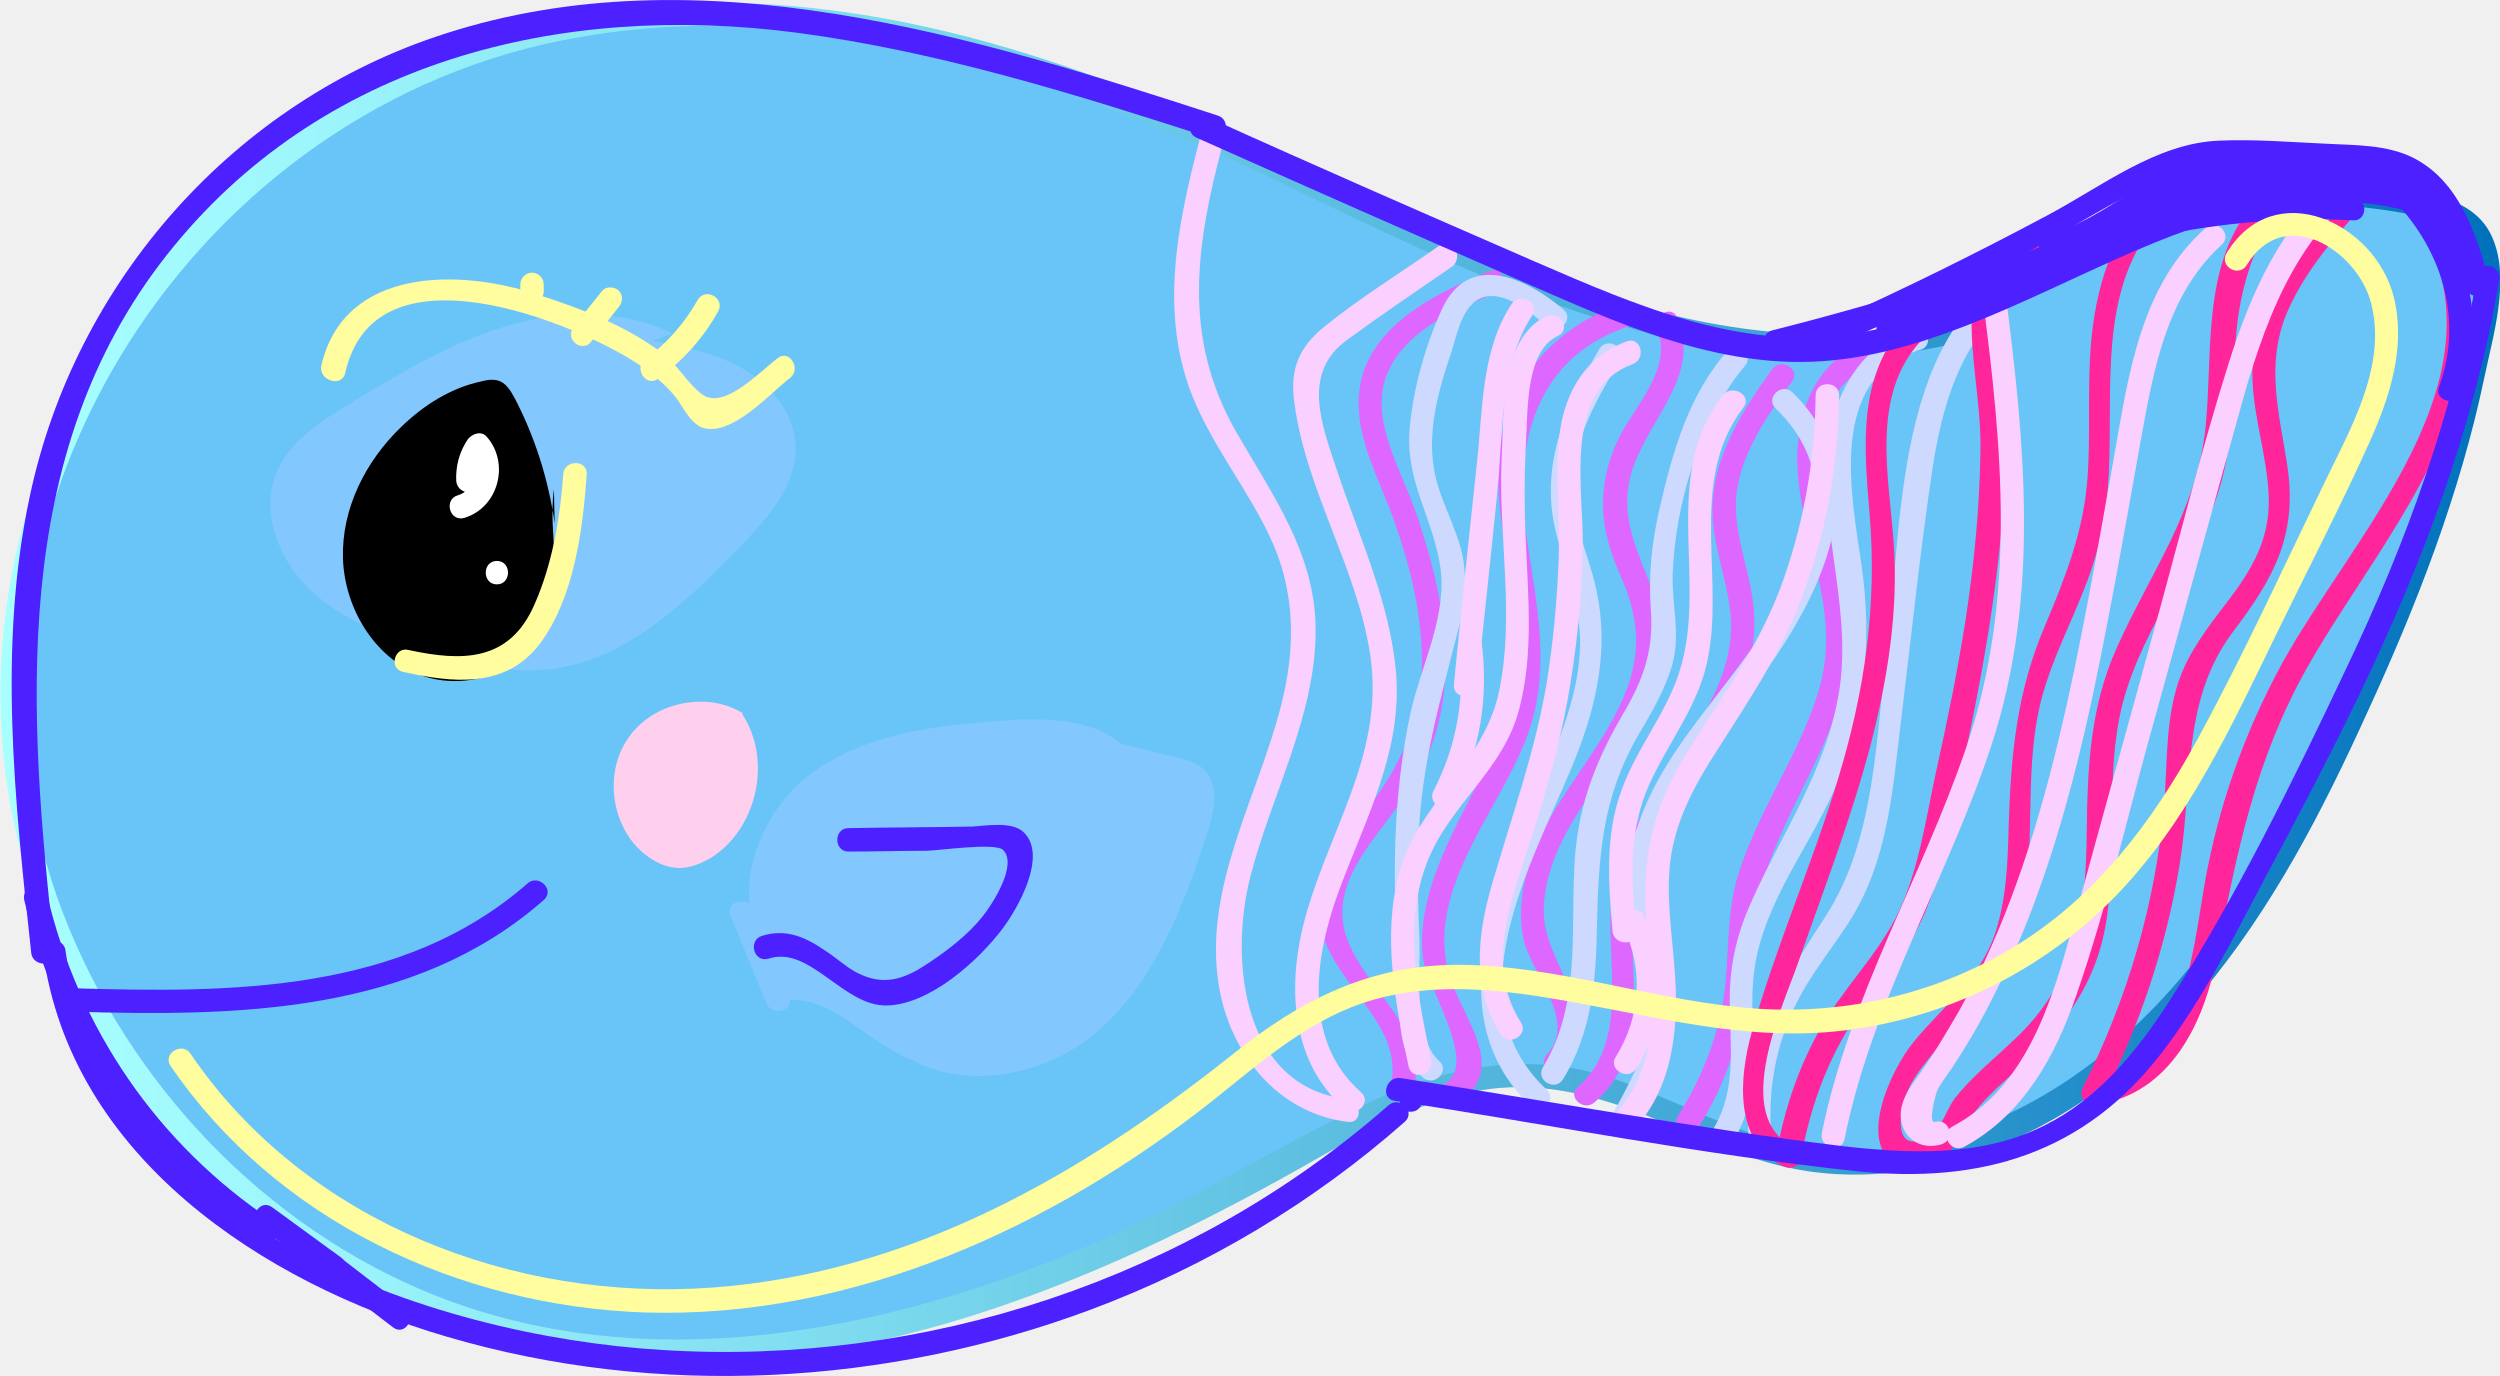
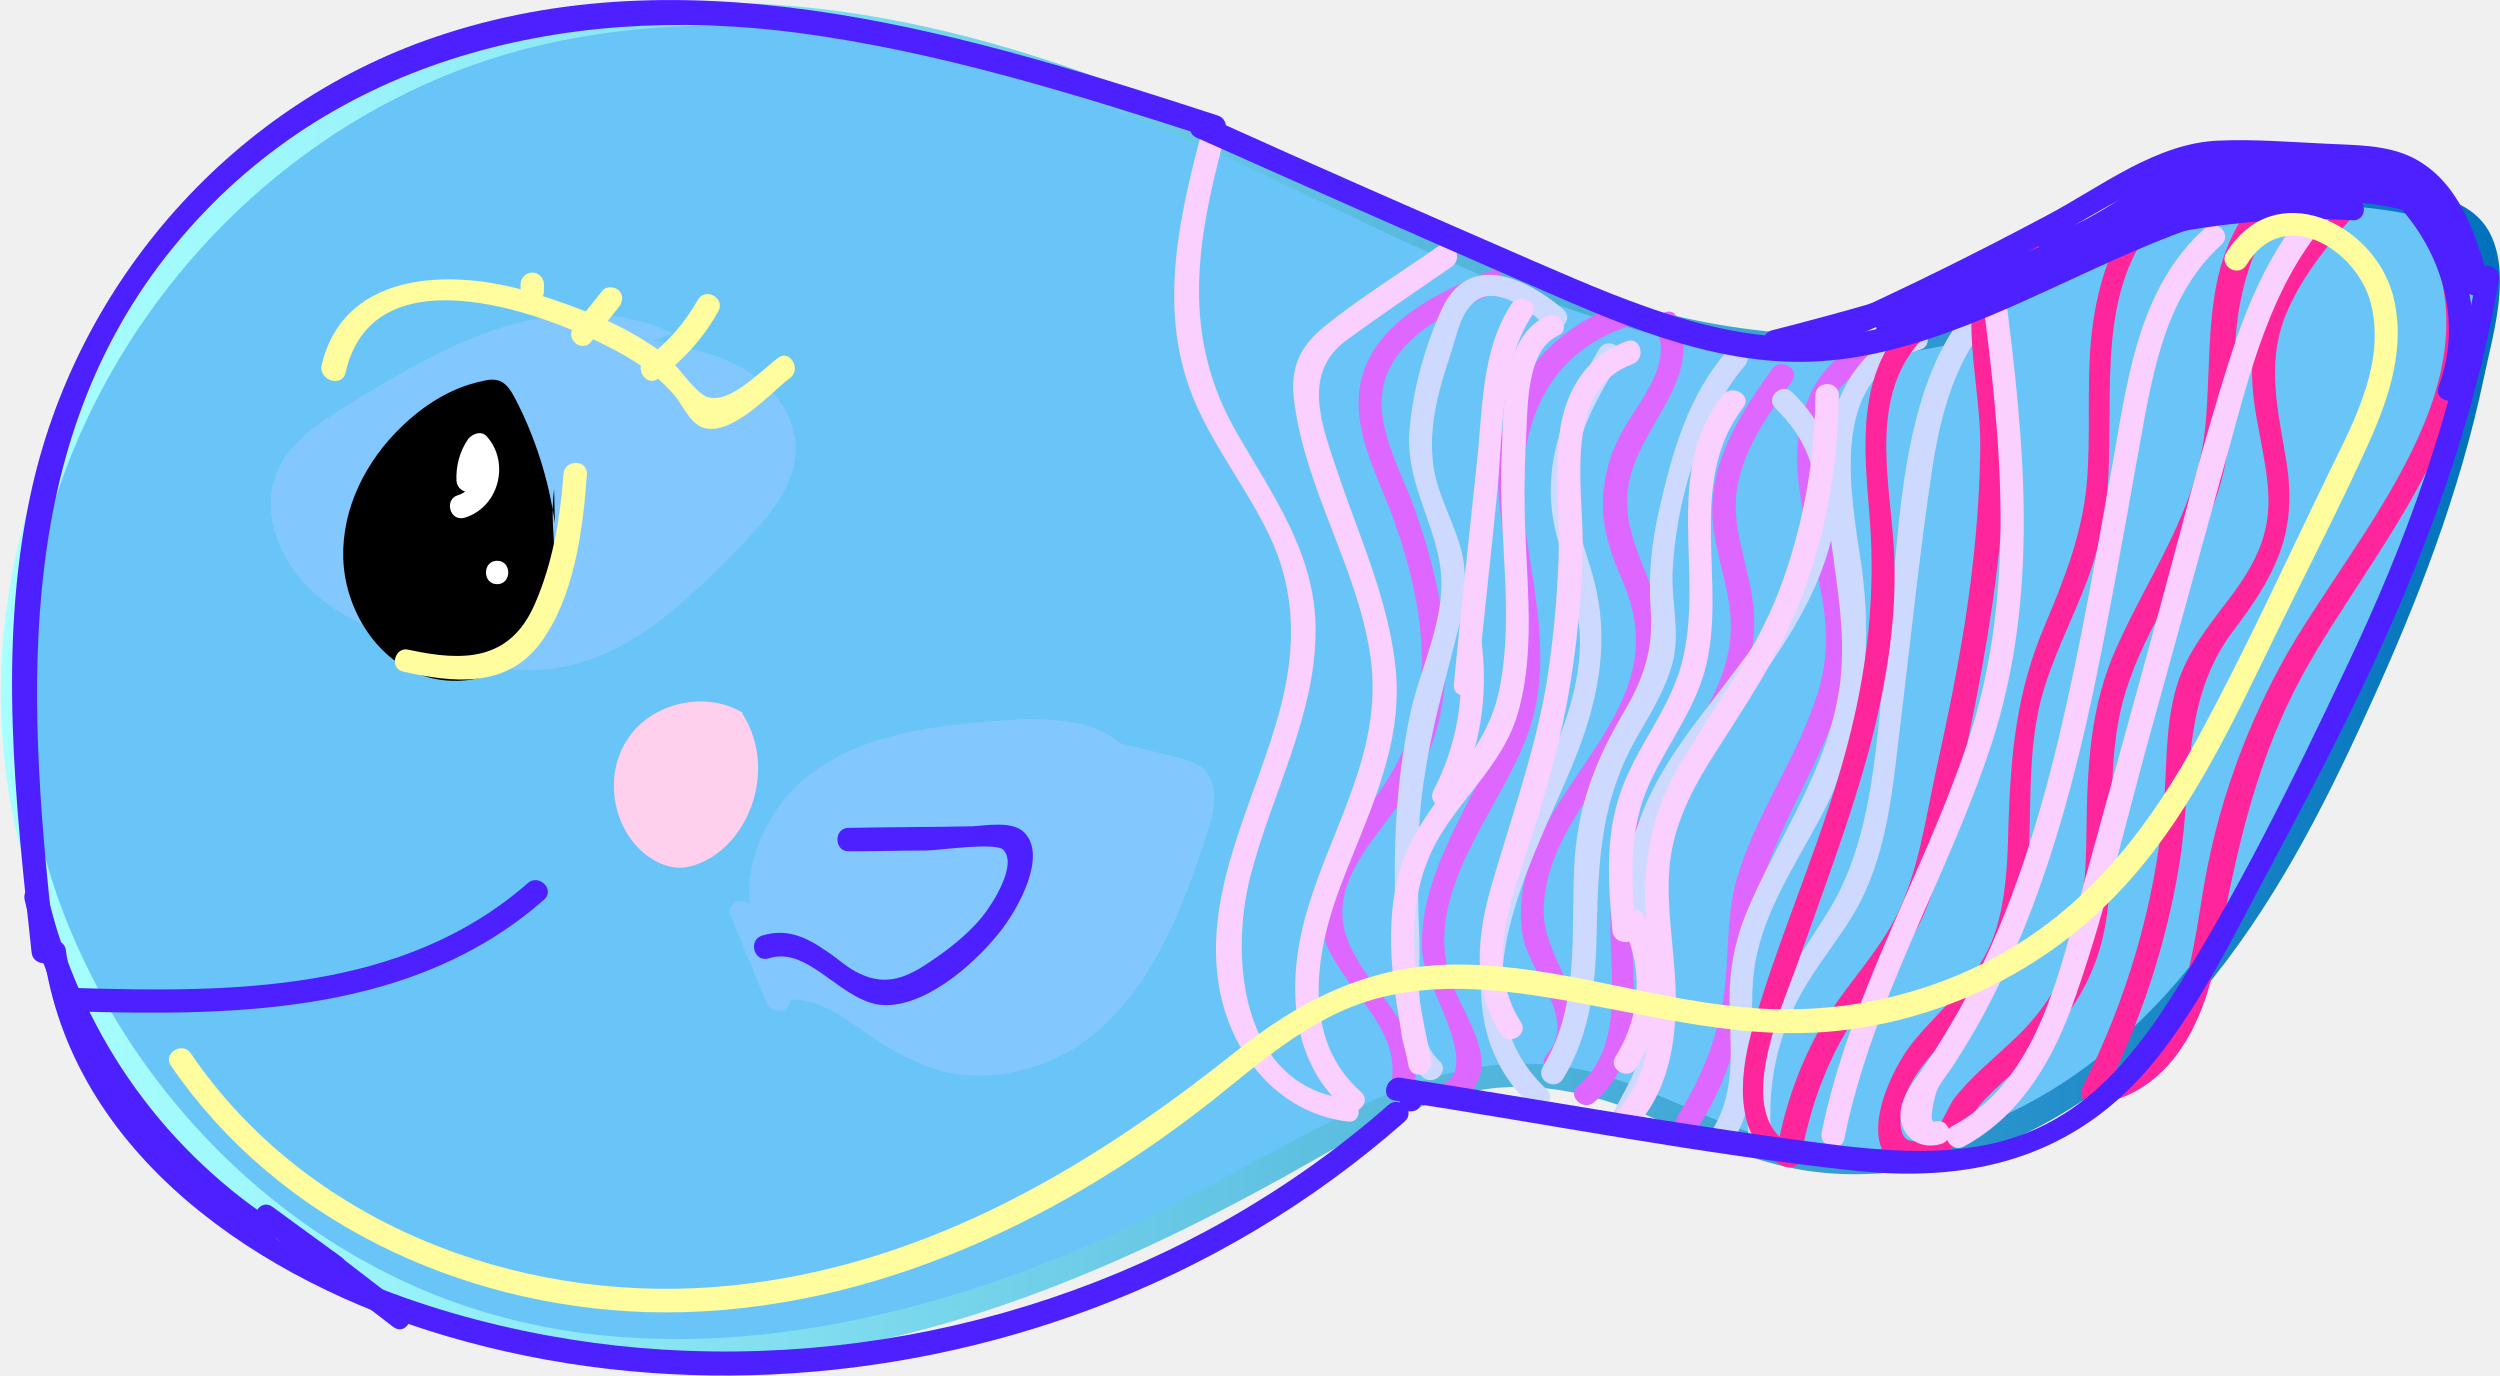
- <svg xmlns="http://www.w3.org/2000/svg" version="1.1" id="Layer_1" x="0px" y="0px" viewBox="0 0 320 176.1" style="enable-background:new 0 0 320 176.1;" xml:space="preserve">
+ <svg xmlns="http://www.w3.org/2000/svg" version="1.1" id="Layer_1" x="0px" y="0px" viewBox="0 0 320 176.1" style="enable-background:new 0 0 320 176.1;" xml:space="preserve" width="106.7" height="58.7">
  <style type="text/css">
	.st0{fill:url(#SVGID_1_);}
	.st1{fill:url(#SVGID_2_);}
	.st2{fill:#A5FFFD;}
	.st3{fill:#DE67FF;}
	.st4{fill:#CED9FF;}
	.st5{fill:#82C8FF;}
	.st6{fill:#FF259A;}
	.st7{fill:#F9D0FF;}
	.st8{fill:#FFFFFF;}
	.st9{fill:#4C20FF;}
	.st10{fill:#FFD0EE;}
	.st11{fill:#FFFD9D;}
</style>
  <g>
    <g>
      <linearGradient id="SVGID_1_" gradientUnits="userSpaceOnUse" x1="50.223" y1="-92.075" x2="48.423" y2="-94.775">
        <stop offset="0" style="stop-color:#69C5F7" />
        <stop offset="1" style="stop-color:#0071BC" />
      </linearGradient>
      <path class="st0" d="M253.8,41.4c-18.1,5.7-37.9,2.3-55.7-4.3s-34.3-16.3-51.9-23.5C118.8,2.3,87.5-2.8,59.5,7    C25.3,18.9,0.6,54.1,1.4,90.3s27.3,70.4,62.2,79.8c33.8,9.1,69.8-3.8,100.3-21c10.2-5.8,21-12.3,32.7-11.6    c11.2,0.7,20.9,7.8,31.8,10.3c15.6,3.6,32.1-2.9,44.1-13.4c12-10.6,20-24.8,26.9-39.2c8.6-17.8,15.8-36.5,18.6-56.1    c0.5-3.6,0.7-7.7-1.9-10.3c-1.5-1.5-3.7-2.1-5.8-2.5c-20.6-4.4-43,0.4-60,12.8" />
      <g>
        <linearGradient id="SVGID_2_" gradientUnits="userSpaceOnUse" x1="0.917" y1="87.387" x2="318.918" y2="87.387">
          <stop offset="0" style="stop-color:#A8FFFF" />
          <stop offset="0.12" style="stop-color:#9DF6FB" />
          <stop offset="0.332" style="stop-color:#7FDCEF" />
          <stop offset="0.611" style="stop-color:#4FB3DB" />
          <stop offset="0.943" style="stop-color:#0C7BC1" />
          <stop offset="1" style="stop-color:#0071BC" />
        </linearGradient>
        <path class="st1" d="M253.4,40c-32.8,9.8-64.2-8.1-93-21.7C133.6,5.7,104.2-3.2,74.5,1.7c-49.4,8-85.2,59.6-71.5,108.6     c6.3,22.7,22.2,42.8,42.9,54.2c24.6,13.5,53.8,12,79.8,3.5c14.2-4.6,27.6-11.1,40.6-18.4c6.7-3.8,13.5-7.8,21.1-9.6     c8.2-2,15.8-0.2,23.4,2.8c6.7,2.7,13.2,6,20.5,7.1c6,0.9,12.2,0.4,18-1.1c12.9-3.3,23.9-11.5,32.4-21.6     c9.1-10.8,15.6-23.4,21.4-36.2c6.3-13.7,11.8-27.9,14.9-42.7c1.1-5.3,3.3-12.4,1.1-17.7c-2.1-5.2-8.2-5.9-13.1-6.6     c-13.1-1.9-26.7-0.3-39,4.4c-6.2,2.4-12,5.6-17.4,9.4c-1.6,1.1-0.1,3.7,1.5,2.6c11.3-8,24.5-13,38.3-14c6.3-0.5,12.7-0.2,18.9,1     c5.2,1,8.5,3.1,8.4,8.9c-0.1,4-1.1,8.2-2,12.1c-3.1,14.2-8.3,27.9-14.4,41.1c-5.8,12.5-12.1,25-21,35.5     c-8.5,10.1-19.6,18.2-32.7,21.2c-6.5,1.5-13.2,1.5-19.6-0.3c-7.1-1.9-13.5-5.5-20.4-7.8c-11.6-3.9-22.5-1.4-33.2,3.9     c-13,6.5-25.2,14.1-38.8,19.4c-25.6,10.1-55.1,14.8-81.1,3.5c-21.4-9.3-38.4-28.1-46.2-50.1C-9.2,67.6,23.4,14.9,71.8,5.2     c33.4-6.7,65.7,5.3,95.3,19.7c26.9,13,56.7,27.1,87.1,18C256,42.3,255.2,39.4,253.4,40L253.4,40z" />
      </g>
    </g>
    <g>
      <g>
        <path class="st2" d="M255.1,38.6c-3.3,0.4-6.6,0.8-9.9,1.3c-1.9,0.2-1.9,3.2,0,3c3.3-0.4,6.6-0.8,9.9-1.3     C256.9,41.4,257,38.4,255.1,38.6L255.1,38.6z" />
      </g>
    </g>
    <g>
      <g>
        <path class="st3" d="M190.7,34.7c-7.4,3-16.8,7.6-16.8,16.9c0,5.3,2.9,10.3,4.6,15.2c2.1,6,3.6,12.2,3.5,18.5     c-0.1,6.4-2.3,11.8-6,16.9c-2.8,3.8-6.4,7.7-7.1,12.6c-1.5,9.6,10.9,14.9,9.2,23.8c-0.4,1.9,2.5,2.7,2.9,0.8     c1.6-8.3-6.3-12.5-8.7-19.6c-1.8-5.5,1.8-10.2,4.9-14.3c2.9-3.8,5.4-7.5,6.7-12.1c2.6-9.3,0.3-19.3-2.8-28.2     c-2-5.6-6.3-12.4-3.1-18.3c2.6-4.9,8.5-7.4,13.4-9.4C193.3,36.9,192.5,34,190.7,34.7L190.7,34.7z" />
      </g>
    </g>
    <g>
      <g>
        <path class="st3" d="M186.5,141.2c6.8-4.2,0.7-10.9-0.9-16.1c-3.4-10.8,6-20.9,9.7-30.4c3.4-8.7,1.4-17.1,0.1-26     c-1.8-11.7,1.1-23.3,13.6-27.1c1.8-0.6,1.1-3.5-0.8-2.9c-6.8,2.1-12.5,6.9-15,13.7c-3.5,9.4,0.4,19.1,1.1,28.6     c0.9,11.3-5.9,19.2-9.9,29.1c-1.6,3.9-2.7,8.1-2.3,12.3c0.4,3.8,7.1,13.6,3,16.2C183.3,139.7,184.8,142.3,186.5,141.2     L186.5,141.2z" />
      </g>
    </g>
    <g>
      <g>
        <path class="st3" d="M212.1,42.2c2.1,4.9-2.9,9.8-4.9,13.9c-1.4,2.8-2.1,5.9-2,9c0.1,3.2,1.1,6.1,2.4,9c2.6,6,2.4,11-0.6,16.9     c-3.5,7-9.3,12.7-11.5,20.4c-0.8,2.8-1.1,5.9-0.5,8.8c1,4.5,7,10.4,3,14.8c-1.3,1.4,0.8,3.5,2.1,2.1c6.1-6.6-2.6-13.5-2.5-20.5     c0.1-10.5,9.9-18.2,13.5-27.5c1.4-3.6,2-7.4,1.1-11.2c-1.4-5.6-4.8-9.9-3.7-16c1.3-7.4,9.6-13.3,6.2-21.2     C214,38.9,211.4,40.4,212.1,42.2L212.1,42.2z" />
      </g>
    </g>
    <g>
      <g>
        <path class="st3" d="M204.1,141.1c6.3-5.5,5-13.6,4.8-21.1c-0.1-9.3,5.1-16.2,9.8-23.8c3.6-5.8,6.6-12,5.7-19     c-0.6-5-2.9-9.8-2-14.9c0.9-5,4.1-9.5,7-13.5c1.1-1.6-1.5-3.1-2.6-1.5c-4.2,5.9-8.3,12.3-7.5,19.9c0.5,4.9,2.7,9.5,2.2,14.5     c-0.4,4.3-2.5,8.3-4.7,12c-3.6,5.9-8,11.5-9.9,18.2c-2.5,8.7,2.7,20.5-4.9,27.2C200.5,140.2,202.6,142.4,204.1,141.1L204.1,141.1     z" />
      </g>
    </g>
    <g>
      <g>
        <path class="st3" d="M237.3,44.4c-5.7,3.2-7.6,9.7-7.2,15.9c0.7,10.1,5.9,18.5,2.5,28.7c-2.6,8.2-7.9,15.3-10.3,23.6     c-1.4,5-0.9,10.2-1.7,15.3c-0.9,5.4-2.9,10.3-5.8,14.9c-1,1.6,1.6,3.1,2.6,1.5c4.8-7.5,6.2-15.2,6.8-24     c0.7-9.6,5.9-17.3,9.6-25.9c3-6.9,4-13.5,2.3-20.8c-1.8-8.2-7-21.1,2.7-26.6C240.5,46.1,239,43.5,237.3,44.4L237.3,44.4z" />
      </g>
    </g>
    <g>
      <g>
        <path class="st4" d="M245,42c-6.3,1.9-9.9,7.6-10.9,14c-1.6,10.6,2.9,21.1,1.4,31.9c-1.6,11-7.9,19.2-12,29.1     c-1.4,3.5-2.1,7.1-2.1,10.9c0,5.7,1,11.5-2.1,16.6c-1,1.7,1.6,3.2,2.6,1.5c4.4-7.3,1.3-15.4,2.9-23.3c1.8-9,8.4-16.3,11.3-24.9     c2.8-8.2,3.4-16.7,2.2-25.3c-1.3-9-4.5-24.1,7.4-27.7C247.6,44.4,246.8,41.5,245,42L245,42z" />
      </g>
    </g>
    <g>
      <g>
        <path class="st4" d="M209.3,143.4c2-3.6,4-7.3,4.7-11.4c0.8-4.4-0.6-7.6-1.9-11.7c-3.7-12,4.4-22.3,11.4-31.1     c8.3-10.5,18.1-27.2,5.9-39c-1.4-1.3-3.5,0.8-2.1,2.1c14.2,13.8-4.7,31.9-12.3,43.1c-4.1,5.9-7.4,13.1-6.8,20.4     c0.3,3.5,1.9,6.5,2.7,9.9c1.4,5.9-1.3,11.1-4.1,16.2C205.8,143.6,208.4,145.1,209.3,143.4L209.3,143.4z" />
      </g>
    </g>
    <g>
      <g>
        <path class="st4" d="M221.2,44.8c-5.1,5.8-7.1,13-8.8,20.4c-1,4.4-1.4,8.3-1.1,12.8c0.4,5.1-0.9,8.9-3.5,13.3     c-3.8,6.5-6,12.4-6.3,20c-0.4,8.6,0.7,17.6-4,25.3c-1,1.7,1.6,3.2,2.6,1.5c3.6-5.9,4.2-12.5,4.3-19.2c0.2-9.1,0.6-16.7,5.3-24.8     c1.7-2.9,3.5-5.9,4.4-9.2c1-3.8-0.1-7.5,0-11.4c0.3-8.7,3.5-19.9,9.2-26.6C224.6,45.5,222.5,43.3,221.2,44.8L221.2,44.8z" />
      </g>
    </g>
    <g>
      <g>
        <path class="st4" d="M198,139.5c-12.9-12-0.7-30.9,4.1-43.6c2.7-7.2,3.9-14.3,1.9-21.8c-1.1-4.1-2.9-8-2.7-12.4     c0.2-5.7,3.2-10.8,6-15.5c1-1.7-1.6-3.2-2.6-1.5c-4.4,7.6-7.8,15.1-5.4,24c1.3,5.1,3.3,9.6,2.9,15c-0.4,6.2-3,12-5.5,17.6     c-5.5,12.2-12.5,29.3-0.7,40.3C197.2,142.9,199.4,140.8,198,139.5L198,139.5z" />
      </g>
    </g>
    <g>
      <g>
        <path class="st4" d="M200.1,39.6c-4.8-4.1-12.1-7.4-15.5-0.1c-2.2,4.8-3.8,10.5-4.2,15.8c-0.4,6.3,2.9,10.9,3.9,16.9     c1.1,6.3-2.3,12.7-3.7,18.8c-1.2,5.5-1.8,11.1-2,16.7c-0.2,6.2,0.1,12.3,0.4,18.4c0.2,4.1-0.2,8.8,3.1,11.8     c1.4,1.3,3.6-0.8,2.1-2.1c-3.3-3-2.4-11.1-2.5-15.2c-0.2-4.6-0.3-9.2-0.1-13.8c0.4-9.2,2.8-17.3,5-26c0.8-3,1.2-6.1,0.7-9.2     c-0.8-4.4-3.5-8.1-3.9-12.7c-0.5-4.7,0.9-9.5,2.4-13.9c0.8-2.5,1.5-6.8,4.8-7.1c2.6-0.2,5.5,2.2,7.3,3.8     C199.5,43,201.6,40.9,200.1,39.6L200.1,39.6z" />
      </g>
    </g>
    <g>
      <g>
        <path class="st4" d="M226.7,145.3c-0.4-5.9,0.6-11.5,3.2-16.8c1.9-3.9,4.8-7.3,7.1-11c4.8-7.8,5.3-17,6.4-25.8     c1.3-10.7,2.4-21.4,4-32c1.5-9.7,5-20.7,15.6-23.6c1.9-0.5,1.1-3.4-0.8-2.9c-19.7,5.4-18.6,33.1-20.6,49.1     c-1.5,11.7-1.4,25-8,35.1c-5.9,9-10.5,16.8-9.8,27.9C223.8,147.2,226.8,147.2,226.7,145.3L226.7,145.3z" />
      </g>
    </g>
    <g>
      <path class="st5" d="M98.8,122.6c-5.8-6.8-2.3-18,4.8-23.4s16.5-6.4,25.4-7c6.1-0.4,13.6,0,16.4,5.5c1.8,3.5,0.7,7.8-0.4,11.6    c-2,7-4.1,14.3-8.8,19.9c-4.7,5.6-12.6,9.2-19.4,6.5c-6-2.3-10.9-9-17.1-7.5" />
    </g>
    <g>
      <path class="st5" d="M86.1,42.7c-6.7-3.3-14.7-3-21.8-0.8s-13.5,6.1-19.9,10C41,54,37.4,56.3,35.6,60c-2.4,5.1-0.1,11.4,3.9,15.3    s9.4,6,14.8,7.7c5.1,1.7,10.3,3.2,15.6,2.7c9.9-0.9,17.7-8.4,24.6-15.5c3.7-3.8,7.7-8.2,7.3-13.5c-0.3-4-3.2-7.5-6.7-9.5    c-3.5-2-7.5-2.8-11.5-3.6" />
    </g>
    <g>
      <g>
        <path class="st5" d="M101,127.6c-1.5-3.7-3.1-7.5-4.6-11.2c-0.7-1.8-3.6-1-2.9,0.8c1.5,3.7,3.1,7.5,4.6,11.2     C98.8,130.2,101.7,129.4,101,127.6L101,127.6z" />
      </g>
    </g>
    <g>
      <path class="st5" d="M130.5,92c6.8,1.7,13.5,3.3,20.3,5c1.1,0.3,2.3,0.6,3.2,1.4c2.1,1.9,1.5,5.3,0.6,8    c-3.1,9.6-6.9,19.7-14.7,26.1c-7.8,6.4-20.9,7.6-27.3-0.3" />
    </g>
    <g>
      <g>
        <path class="st6" d="M244,41.3c-6.3,6.8-5.4,15.9-4.7,24.4c1,11.7-0.6,22.7-4,33.9c-3.3,11-8,21.5-11.1,32.6     c-1.6,5.8-2.3,14,4.1,17.1c0.8,0.4,2,0.1,2.2-0.9c1-5.7,2.8-11.1,5.7-16.1c2.7-4.7,6.7-8.6,9.2-13.4c2.5-4.7,3.4-10,4.6-15.1     c1.3-6,2.6-12,3.7-18.1c2-11.2,3.4-22.6,2.9-34c-0.1-3.1-0.5-6.2-0.8-9.3c-0.4-4.1,2-6.4,5.4-8c5.5-2.6,11.1-5.2,16.7-7.8     c-0.6-0.8-1.2-1.6-1.8-2.4c-5.8,5.3-7.9,12.7-8.5,20.3c-0.4,5.6,0,11.2-0.4,16.7c-0.5,6.8-2.8,12.6-5.4,18.8     c-3.7,8.6-4.4,16.6-4.7,25.9c-0.1,4.6-0.3,9.4-1.8,13.8c-2,5.7-6.6,9.1-10.3,13.6c-2.8,3.3-8,13.9-1.3,16.3     c2,0.7,4.2-0.3,5.5-1.8c1.3-1.4,1.9-3.2,3-4.7c1.6-2.3,3.8-4.2,5.9-6.1c6.2-5.7,10.4-11.2,11.6-19.7c1.4-9.6-0.5-19.6,2.5-29     c3.3-10.4,10.9-18.7,12.8-29.6c1-5.8,0.7-11.7,1.4-17.5c0.7-6.2,4.8-20.9,14.1-14.3c-0.1-0.8-0.2-1.6-0.3-2.4     c-5.8,6.6-11.8,13.9-11.9,23.2c0,5.4,1.9,10.5,2.1,15.9c0.2,6-2.7,10.1-6.2,14.6c-2.5,3.3-4.8,6.5-5.8,10.6     c-1.2,4.6-1,9.5-1.4,14.3c-1.1,12.6-4.7,24.8-10.4,36.1c-0.6,1.3,0.4,2.4,1.7,2.2c9.6-1.4,13.9-10.6,15.5-19.2     c2.5-13.1,4.9-25.1,11.6-36.9c9.8-17.3,29.6-38.2,16.3-59.1c-1-1.6-3.6-0.1-2.6,1.5c12.9,20.2-8.1,40.8-17.2,57.6     c-4.7,8.7-8,18.1-9.7,27.8c-1.7,9.6-2.6,23.6-14.8,25.4c0.6,0.7,1.1,1.5,1.7,2.2c4.8-9.5,8.2-19.6,9.9-30.1     c1.7-10.4,0.2-20.9,6.8-29.7c5.4-7.1,8.4-12.6,6.9-21.8c-1-6.3-2.6-12.2-0.2-18.5c2.1-5.3,5.9-9.7,9.6-13.9     c0.7-0.8,0.5-1.8-0.3-2.4c-5.3-3.8-11.9-1-15.1,4.2c-4.7,7.7-3.5,17.7-4.4,26.3c-1.1,10.6-7.1,18.6-11.3,28     c-3.5,7.7-3.8,15.5-3.9,23.8c-0.1,10.3-1.3,19-9.2,26.4c-2.6,2.5-5.4,4.7-7.7,7.6c-0.8,1-1.9,4.1-3,4.7c-4.8,2.8-4-2.5-3.6-4     c0.6-2.4,2.1-4.4,3.7-6.3c5.5-6.3,10.4-10.7,11.8-19.3c1.4-8.7,0-17.7,2.2-26.2c1.4-5.3,4-10.1,5.9-15.2     c1.9-5.1,2.7-10.2,2.8-15.7c0.3-11.1-1.2-23.9,7.9-32.1c1.3-1.2-0.4-3-1.8-2.4c-5.6,2.6-11.1,5.2-16.7,7.8     c-3.7,1.8-6.8,3.4-7,7.8c-0.3,5.9,1.2,11.9,1.1,17.9c-0.1,7.3-0.8,14.5-1.9,21.7c-1,6.4-2.3,12.8-3.7,19.1     c-1.4,6.3-2.3,13.4-5.3,19.2c-2.8,5.3-7.2,9.5-10,14.8c-2.6,4.8-4.3,10-5.2,15.3c0.7-0.3,1.5-0.6,2.2-0.9     c-8.1-3.9-1.4-17.9,0.6-23.7c3.2-9.1,6.7-18.2,9.2-27.6c2.2-8.5,3.6-17.2,3-25.9c-0.6-8.6-3-19,3.5-26     C247.4,42,245.3,39.9,244,41.3L244,41.3z" />
      </g>
    </g>
    <g>
      <g>
        <path class="st7" d="M299.3,22.6c-7.3,6.2-11.2,14.9-14,23.8c-3.7,11.7-6.6,23.6-9.9,35.4c-3.3,12.1-6.7,24.2-10,36.4     c-2.7,9.8-5.9,20.9-15.5,26c-1.7,0.9-0.2,3.5,1.5,2.6c7.6-4.1,11.7-11.6,14.4-19.5c4-11.5,6.7-23.6,10-35.3     c3.4-12.4,6.9-24.9,10.3-37.3c3-11,6.4-22.3,15.4-29.9C302.9,23.5,300.8,21.4,299.3,22.6L299.3,22.6z" />
      </g>
    </g>
    <g>
      <g>
        <path class="st7" d="M247.7,143.6c-1,0.3,0.1-3.7,0.3-4.1c0.6-1.2,1.6-2.3,2.3-3.5c1.4-2.1,2.6-4.2,3.8-6.4     c2-3.8,3.8-7.7,5.4-11.7c3.7-9.4,6.3-19.2,8.4-29c2.1-10,3.9-20.1,5.7-30.2c1.8-9.7,3.1-20.4,10.8-27.4c1.4-1.3-0.7-3.4-2.1-2.1     c-8.2,7.3-9.8,18.4-11.6,28.7c-2.2,12.3-4.3,24.7-7.2,36.8c-2.9,12-6.7,24-12.8,34.8c-1.4,2.4-2.8,4.8-4.4,7.1     c-1.2,1.8-3.2,4-3,6.4c0.2,2.8,2.6,4.2,5.1,3.5C250.4,146,249.6,143.1,247.7,143.6L247.7,143.6z" />
      </g>
    </g>
    <g>
      <g>
        <path class="st7" d="M253.7,37.5c2.6,19.7,4.5,39.2-2.1,58.4c-5.7,16.6-14.9,31.8-18.4,49.1c-0.4,1.9,2.5,2.7,2.9,0.8     c3.6-17.9,13.3-33.5,18.9-50.7c6.1-18.9,4.2-38.2,1.7-57.6C256.5,35.6,253.5,35.6,253.7,37.5L253.7,37.5z" />
      </g>
    </g>
    <g>
      <g>
        <path class="st7" d="M208.5,145.2c5.1-4.9,6.2-11.8,6-18.7c-0.2-5.1-1.2-10.2-0.8-15.3c0.4-5,2.5-9.4,5.1-13.6     c4.4-7,9-13.5,11.9-21.3c3.1-8.2,4.6-16.9,4.7-25.7c0-1.9-3-1.9-3,0c-0.1,8.6-1.6,16.9-4.6,24.9c-3.1,8.1-8.1,14.6-12.5,21.9     c-3.9,6.5-5.1,12.9-4.6,20.4c0.6,8.6,2.5,18.5-4.4,25.2C205,144.4,207.1,146.5,208.5,145.2L208.5,145.2z" />
      </g>
    </g>
    <g>
      <g>
        <path class="st7" d="M220.5,50.6c-7.9,10.3-2.1,23.1-5.3,34.6c-1.6,5.8-5.7,10.4-7.7,16.1c-2.1,5.8-1.6,11.9-1.1,17.9     c0.2,1.9,3.2,1.9,3,0c-0.6-6.4-1-13,1.8-19c2.2-4.8,5.5-9,7-14.2c3.1-11.1-2.6-24,5-33.9C224.3,50.6,221.7,49.1,220.5,50.6     L220.5,50.6z" />
      </g>
    </g>
    <g>
      <g>
        <path class="st7" d="M208.2,43.7c-5.7,2.1-8.3,7.3-8.7,13.1c-0.4,5,0.2,10,0,15c-0.2,5.2-0.7,10.4-1.5,15.5     c-1.5,8.9-4.5,17.2-7,25.8c-1.9,6.5-2.7,13.3,1.1,19.3c1,1.6,3.6,0.1,2.6-1.5c-4.2-6.5-1.9-14,0.4-20.8     c2.2-6.7,4.2-13.3,5.5-20.2c1.2-6.6,1.9-13.3,2-20c0.1-7.4-2.6-20,6.4-23.3C210.8,45.9,210,43,208.2,43.7L208.2,43.7z" />
      </g>
    </g>
    <g>
      <g>
        <path class="st7" d="M209.4,136.8c3.8-6,4.1-13.2,1-19.6c-0.8-1.7-3.4-0.2-2.6,1.5c2.6,5.4,2.2,11.5-1,16.6     C205.8,136.9,208.4,138.4,209.4,136.8L209.4,136.8z" />
      </g>
    </g>
    <g>
      <g>
        <path class="st7" d="M197.9,40.5c-6,2.8-5.4,13-5.7,18.5c-0.4,9.7,1.7,19.8-0.3,29.4c-1.9,9.3-10.4,14.4-12.8,23.3     c-2.2,8.1-0.5,16.8,1.2,24.8c0.4,1.9,3.3,1.1,2.9-0.8c-1.7-8.1-3.7-17.3-0.5-25.4c2.9-7.4,9.8-11.7,11.8-19.7     c1.8-7,1.1-14.3,0.8-21.4c-0.2-4-0.2-8,0-12.1c0.3-4-0.2-12.1,4.1-14.1C201.2,42.2,199.6,39.6,197.9,40.5L197.9,40.5z" />
      </g>
    </g>
    <g>
      <g>
        <path class="st7" d="M189.1,87.6c0.8-8,1.7-16,2.5-24c0.8-7.4,0.3-16.8,4.5-23.2c1.1-1.6-1.5-3.1-2.6-1.5c-4,6-3.7,14-4.5,20.8     c-1,9.3-2,18.6-2.9,27.9C185.9,89.6,188.9,89.5,189.1,87.6L189.1,87.6z" />
      </g>
    </g>
    <g>
      <g>
        <path class="st7" d="M186.7,82.6c0.9,6.5-0.2,12.8-3.2,18.6c-0.9,1.7,1.7,3.2,2.6,1.5c3.4-6.6,4.5-13.6,3.5-20.9     C189.4,79.9,186.5,80.7,186.7,82.6L186.7,82.6z" />
      </g>
    </g>
    <g>
      <g>
        <path class="st7" d="M184.3,31.4c-5,3.5-10.2,6.7-14.9,10.5c-3,2.5-4.2,5.1-3.8,9c1.3,11.5,8.1,21.6,9.8,33     c1.9,13-5.8,22.9-8.7,35c-1.9,8.1-1.2,17.3,5.4,23c1.4,1.3,3.6-0.8,2.1-2.1c-7.6-6.7-5.9-17.6-2.7-26.1c3.4-9.1,8-17.6,7.2-27.6     c-0.8-9-4.7-17.3-7.5-25.7c-1.9-5.7-4.7-12.5,1.1-16.8c4.5-3.3,9.1-6.4,13.6-9.5C187.4,32.9,185.9,30.3,184.3,31.4L184.3,31.4z" />
      </g>
    </g>
    <g>
      <g>
        <path class="st7" d="M172.5,140.7c-13.6-1.6-15.1-17.9-12.5-28.3c2.7-10.7,8.5-20.8,8.4-32c-0.1-9.6-5.5-17-10.1-25     c-7.1-12.3-5.2-24.2-1.7-37.3c0.5-1.9-2.4-2.7-2.9-0.8c-3.1,11.8-5.7,23.9-0.2,35.4c2.6,5.5,6.3,10.3,8.9,15.7     c3.5,7.2,3.5,14.6,1.5,22.2c-3,11.6-9.9,23.1-7.9,35.5c1.4,8.7,7.5,16.4,16.5,17.5C174.4,143.9,174.4,140.9,172.5,140.7     L172.5,140.7z" />
      </g>
    </g>
    <g>
      <path d="M71,67c-0.8-5.6-2.5-11-5.1-16c-0.5-0.9-1-1.8-1.9-2.2c-0.7-0.3-1.6-0.2-2.3,0c-3.9,0.8-7.4,3-10.3,5.8    c-4.6,4.4-7.7,10.5-7.5,16.9c0.2,6.3,4,12.7,9.9,14.9s13.5-0.4,16.1-6.2c2.4-5.4,0.2-11.7,1-17.6" />
    </g>
    <g>
      <g>
        <path class="st8" d="M61.5,61.6c-0.1-1.5,0.2-2.7,1.1-3.9c-0.8,0.1-1.6,0.2-2.4,0.3c1.5,1.7,0.5,4.8-1.6,5.4     c-1.8,0.5-1.1,3.4,0.8,2.9c4.4-1.3,5.9-7,2.9-10.4c-0.7-0.8-1.8-0.4-2.4,0.3c-1.1,1.6-1.6,3.5-1.5,5.4     C58.6,63.5,61.6,63.5,61.5,61.6L61.5,61.6z" />
      </g>
    </g>
    <g>
      <g>
        <path class="st8" d="M63.6,74.8c1.9,0,1.9-3,0-3C61.7,71.8,61.7,74.8,63.6,74.8L63.6,74.8z" />
      </g>
    </g>
    <g>
      <g>
        <path class="st9" d="M9.5,129.5c20.9,0.6,43.5,0.3,60.1-14.3c1.5-1.3-0.7-3.4-2.1-2.1c-16,14-37.9,14-58,13.4     C7.5,126.4,7.5,129.4,9.5,129.5L9.5,129.5z" />
      </g>
    </g>
    <g>
      <path class="st10" d="M95.1,91.3c-4.7-2.9-11.6-1.4-14.7,3.2c-3.2,4.6-2.1,11.5,2.2,14.9c1.3,1,2.8,1.7,4.4,1.7    c1.4,0,2.8-0.6,4-1.3c5.9-3.7,7.9-12.5,4-18.4" />
    </g>
    <g>
      <g>
        <path class="st9" d="M153.1,17.6C167,23.8,181,30,195,36.1c11.7,5.1,23.9,10.7,37,10.2c27.1-1.1,50.3-27.6,78.2-18.7     c1.8,0.6,2.6-2.3,0.8-2.9c-26.2-8.4-48.1,13.2-72.5,17.8c-14.9,2.8-28.6-3.2-42-9c-14-6.1-28-12.2-41.9-18.5     C152.9,14.2,151.4,16.8,153.1,17.6L153.1,17.6z" />
      </g>
    </g>
    <g>
      <g>
        <path class="st9" d="M242,43.6c17.7-3.1,32.5-18.2,51.1-16.5c1.9,0.2,1.9-2.8,0-3c-19-1.8-33.9,13.4-51.9,16.6     C239.4,41.1,240.2,44,242,43.6L242,43.6z" />
      </g>
    </g>
    <g>
      <g>
        <path class="st9" d="M248.3,41c16.1-9.3,34.3-13.7,52.9-12.8c1.9,0.1,1.9-2.9,0-3c-19.1-0.9-37.8,3.7-54.4,13.2     C245.1,39.3,246.6,41.9,248.3,41L248.3,41z" />
      </g>
    </g>
    <g>
      <g>
        <path class="st9" d="M227.6,45.2c18.5-4.6,36.6-10.6,54.3-18c1.8-0.7,1-3.6-0.8-2.9c-17.6,7.3-35.7,13.3-54.3,18     C225,42.8,225.8,45.7,227.6,45.2L227.6,45.2z" />
      </g>
    </g>
    <g>
      <g>
        <path class="st9" d="M318.6,36c-1.6-6-3.8-12.8-9.7-15.8c-3.4-1.7-7.4-1.6-11.1-1.8c-4.5-0.2-9.1-0.6-13.7-0.4     c-8.1,0.3-15.1,5.9-22.1,9.6c-9,4.8-18.1,9.3-27.4,13.5c-1.8,0.8-0.2,3.4,1.5,2.6c7-3.1,13.9-6.4,20.6-9.9     c7-3.6,13.7-8.2,20.9-11.3c6.7-2.9,15.7-1.4,22.8-0.9c9.7,0.6,12.8,6.7,15.1,15.2C316.2,38.7,319.1,37.9,318.6,36L318.6,36z" />
      </g>
    </g>
    <g>
      <g>
        <path class="st9" d="M262.8,32.8c8.3-2,13.5-9.4,22.5-9.5c8.4,0,16.4,3.5,24.9,2.6c1.9-0.2,1.9-3.2,0-3c-9,1-17.5-3.1-26.4-2.5     c-8.6,0.6-13.7,7.6-21.7,9.6C260.2,30.4,260.9,33.3,262.8,32.8L262.8,32.8z" />
      </g>
    </g>
    <g>
      <g>
        <path class="st9" d="M276.3,28.7c6.6-7,16.9-6.5,25.8-5.8c1.9,0.1,1.9-2.9,0-3c-9.8-0.8-20.7-1-27.9,6.7     C272.9,27.9,275,30.1,276.3,28.7L276.3,28.7z" />
      </g>
    </g>
    <g>
      <g>
        <path class="st9" d="M279.1,27.9c8.7-2.8,17.5-4,26.6-3.5c1.9,0.1,1.9-2.9,0-3c-9.4-0.6-18.5,0.6-27.4,3.6     C276.5,25.6,277.2,28.5,279.1,27.9L279.1,27.9z" />
      </g>
    </g>
    <g>
      <g>
        <path class="st9" d="M304.9,24.2c7.2,6.4,10.7,16.1,7.3,25.3c-0.7,1.8,2.2,2.6,2.9,0.8c3.8-10.2-0.1-21.2-8-28.3     C305.6,20.8,303.4,22.9,304.9,24.2L304.9,24.2z" />
      </g>
    </g>
    <g>
      <g>
        <path class="st9" d="M317.1,35.1c-3,17.6-9.1,34.4-16.8,50.5c-6.8,14.4-14,29.1-22.6,42.5c-4.1,6.4-9.1,12.5-15.9,15.9     c-8,4.1-17.3,3.7-26,2.7c-18.9-2.3-37.7-5.8-56.5-8.7c-1.9-0.3-2.7,2.6-0.8,2.9c19.6,3,39.3,6.9,59,9c16,1.7,29.4-2.2,39.4-15.4     c5.1-6.7,8.9-14.3,12.8-21.7c4.3-8,8.5-16,12.4-24.1c8.1-16.9,14.7-34.4,17.8-52.9C320.3,34.1,317.4,33.2,317.1,35.1L317.1,35.1z     " />
      </g>
    </g>
    <g>
      <g>
        <path class="st9" d="M5.5,121.8c3.5,26.2,28.1,42.4,51.7,49.3c26.9,7.9,56.3,6.3,82.5-3.5c14.7-5.5,28.3-13.6,40.1-24     c1.5-1.3-0.7-3.4-2.1-2.1c-25.3,22.2-59.3,33.4-92.9,31.3c-30.1-1.8-71.7-16.4-76.4-51C8.3,119.9,5.3,119.9,5.5,121.8L5.5,121.8z     " />
      </g>
    </g>
    <g>
      <g>
        <path class="st9" d="M7,121.9C3.6,91.3,1.1,58.4,21.3,32.7C40.9,7.8,71.7,0.2,102.1,4.2c18.1,2.4,35.7,7.9,53,13.5     c1.8,0.6,2.6-2.3,0.8-2.9C124.6,4.6,89.6-6.2,57,4.3C30.1,12.9,9.6,36,3.8,63.6c-4.1,19.2-1.9,39,0.2,58.4     C4.2,123.8,7.2,123.8,7,121.9L7,121.9z" />
      </g>
    </g>
    <g>
      <g>
        <path class="st9" d="M180.6,142.3c1.9,0,1.9-3,0-3C178.7,139.3,178.7,142.3,180.6,142.3L180.6,142.3z" />
      </g>
    </g>
    <g>
      <g>
        <path class="st9" d="M34.9,156.3C20.2,146.5,10,131.6,6,114.4c-0.4-1.9-3.3-1.1-2.9,0.8c4.2,17.9,15,33.5,30.2,43.7     C35,160,36.5,157.4,34.9,156.3L34.9,156.3z" />
      </g>
    </g>
    <g>
      <g>
        <path class="st9" d="M43.7,161c-3-2.2-5.9-4.3-8.9-6.5c-1.6-1.1-3.1,1.5-1.5,2.6c3,2.2,5.9,4.3,8.9,6.5     C43.8,164.8,45.3,162.2,43.7,161L43.7,161z" />
      </g>
    </g>
    <g>
      <g>
        <path class="st9" d="M51.8,167.3c-3-2.3-6.1-4.7-9.1-7c-1.5-1.2-3,1.4-1.5,2.6c3,2.3,6.1,4.7,9.1,7     C51.9,171.1,53.4,168.5,51.8,167.3L51.8,167.3z" />
      </g>
    </g>
    <g>
      <g>
        <path class="st9" d="M98.4,122.7c5.3-1.7,9.5,6.1,15.1,6c5.5-0.1,11.7-5.7,14.8-9.8c1.9-2.5,5.9-9.4,2.7-12.4     c-1.5-1.4-4.8-0.8-6.5-0.7c-5.3,0.1-10.6,0.1-15.9,0.2c-1.9,0-1.9,3,0,3c3.3,0,6.6-0.1,9.9-0.1c1.5,0,8.9-1.1,9.9-0.1     c1.9,1.9-1.4,7-2.7,8.6c-1.8,2.2-4.2,4.1-6.6,5.7c-2.9,2-5.6,3.2-9,1.6c-1.6-0.7-2.9-2-4.3-2.9c-2.6-1.8-5.1-3-8.3-2     C95.7,120.4,96.5,123.3,98.4,122.7L98.4,122.7z" />
      </g>
    </g>
    <g>
      <g>
        <path class="st11" d="M51.6,86c6.3,1.4,13.1,2.2,17.5-3.6c4.4-5.9,5.5-14.6,6-21.7c0.1-1.9-2.9-1.9-3,0     c-0.4,5.6-1.4,11.5-3.7,16.7c-3.2,7.3-9.2,7.3-16.1,5.8C50.5,82.7,49.7,85.6,51.6,86L51.6,86z" />
      </g>
    </g>
    <g>
      <g>
        <path class="st11" d="M44.2,47.7c3.6-16,26.4-7.5,35.7-2.2c2.4,1.4,4.6,3,6.4,5.1c1,1.2,1.9,3.4,3.5,4.1     c3.7,1.4,8.8-4.4,11.3-6.3c1.5-1.1,0-3.7-1.5-2.6c-2.4,1.8-6.9,6.7-9.7,4.7c-1.8-1.3-3.1-3.7-5-5.2c-4.7-3.6-10.5-5.8-16.1-7.6     c-9.9-3.3-24.8-3.6-27.7,9.2C40.9,48.8,43.8,49.6,44.2,47.7L44.2,47.7z" />
      </g>
    </g>
    <g>
      <g>
        <path class="st11" d="M84.2,48.5c3.2-2.3,5.8-5.2,7.7-8.6c1-1.7-1.6-3.2-2.6-1.5c-1.7,3-3.9,5.5-6.7,7.6     C81.1,47,82.6,49.6,84.2,48.5L84.2,48.5z" />
      </g>
    </g>
    <g>
      <g>
        <path class="st11" d="M75.6,43.8c1.2-1.5,2.4-3,3.6-4.5c0.5-0.6,0.6-1.5,0-2.1c-0.5-0.5-1.6-0.6-2.1,0c-1.2,1.5-2.4,3-3.6,4.5     c-0.5,0.6-0.6,1.5,0,2.1C74,44.4,75.1,44.5,75.6,43.8L75.6,43.8z" />
      </g>
    </g>
    <g>
      <g>
        <path class="st11" d="M69.6,37.3c0-0.3,0-0.6,0-0.9c0-0.8-0.7-1.5-1.5-1.5c-0.8,0-1.5,0.7-1.5,1.5c0,0.3,0,0.6,0,0.9     c0,0.8,0.7,1.5,1.5,1.5C68.9,38.8,69.6,38.1,69.6,37.3L69.6,37.3z" />
      </g>
    </g>
    <g>
      <g>
        <path class="st11" d="M21.8,136.4c13.6,19.9,37,30.8,60.8,31.6c26.6,0.8,52.1-10.9,72.6-27.1c6-4.8,11.9-10,19.2-12.5     c7.4-2.5,15.4-2,23-0.8c13.4,2.1,26.4,6.2,40.1,4.1c12.4-1.8,24.1-7.7,32.9-16.6c9.6-9.7,15.3-22.3,21.2-34.4     c3.9-8,8-15.9,11.7-24.1c2.6-5.8,4.7-12.2,3.1-18.6c-2.4-9.5-15.3-15.6-21.4-5.6c-1,1.7,1.6,3.2,2.6,1.5     c4.8-7.9,14.2-1.8,15.9,4.9c1.9,7.4-1.9,14.7-5.1,21.2c-5.6,11.5-10.9,23.2-17,34.4c-5.9,10.9-13.3,20.7-24.1,27.1     c-10.5,6.2-22.7,8.7-34.8,7.4c-11.9-1.2-23.5-5.3-35.5-5.4c-11.6-0.1-20.6,4.5-29.4,11.6c-19.4,15.4-41,27.8-66.3,29.7     c-25.5,1.9-52.2-8.3-66.9-29.9C23.4,133.3,20.8,134.8,21.8,136.4L21.8,136.4z" />
      </g>
    </g>
  </g>
</svg>
